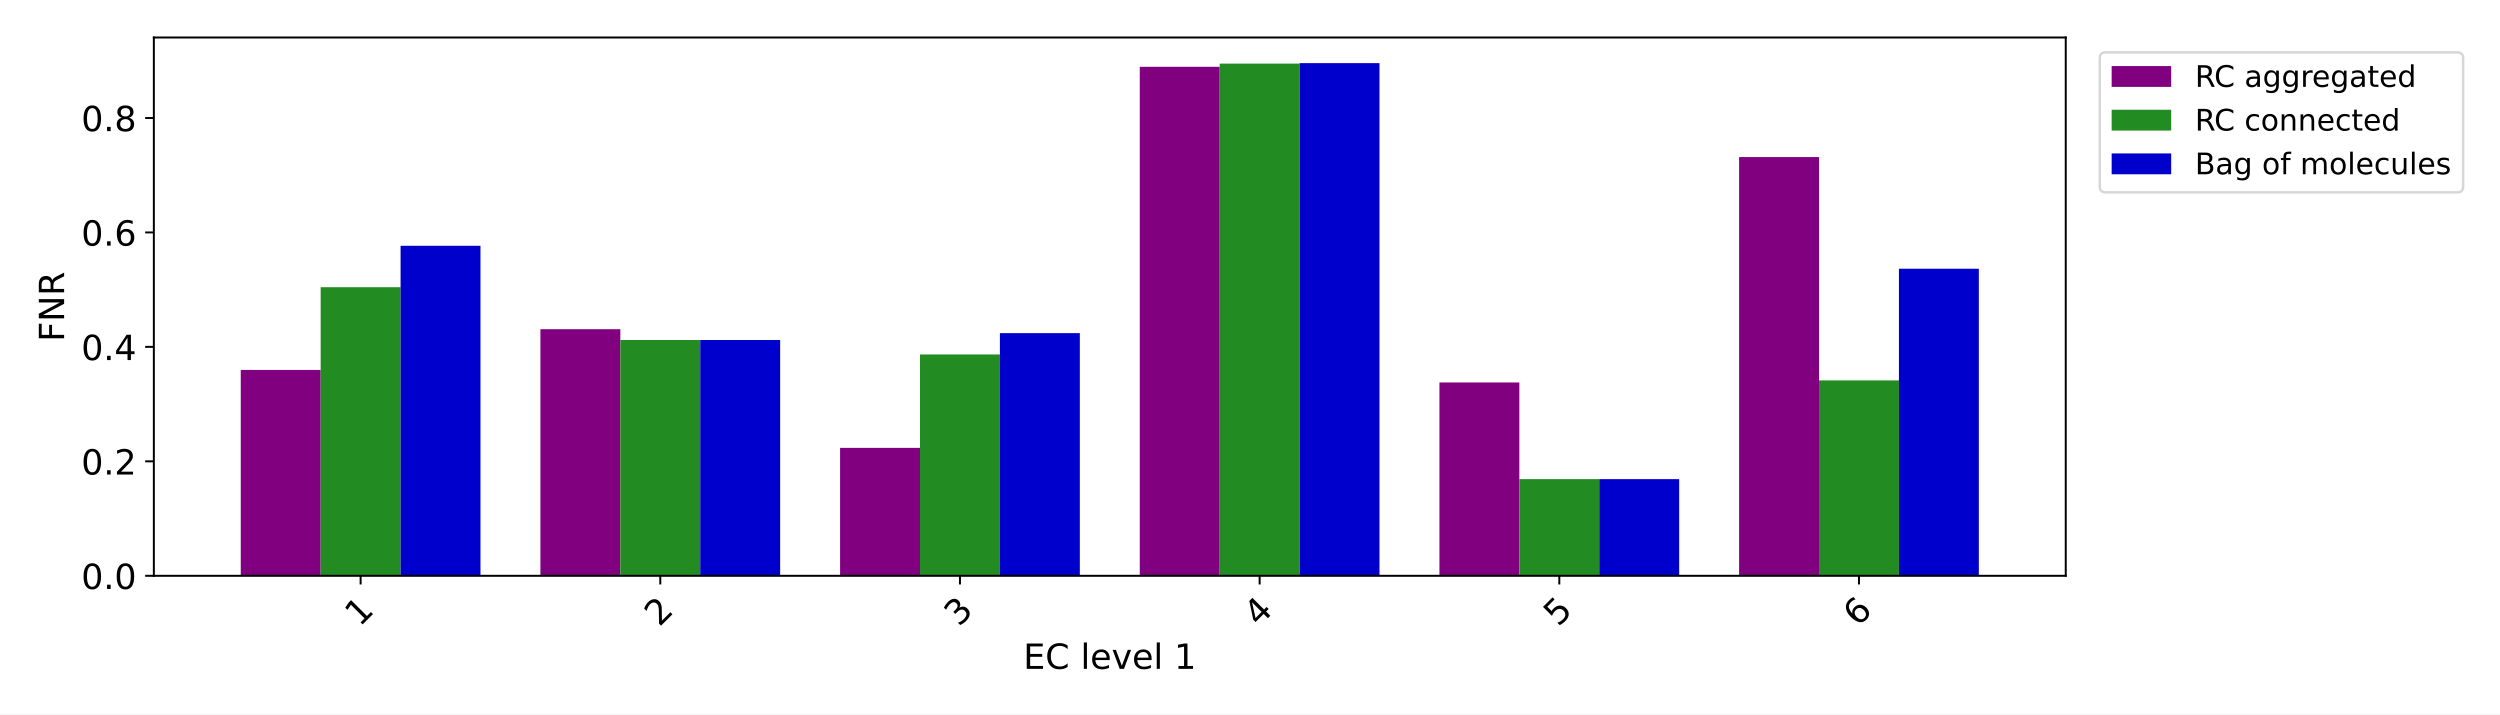
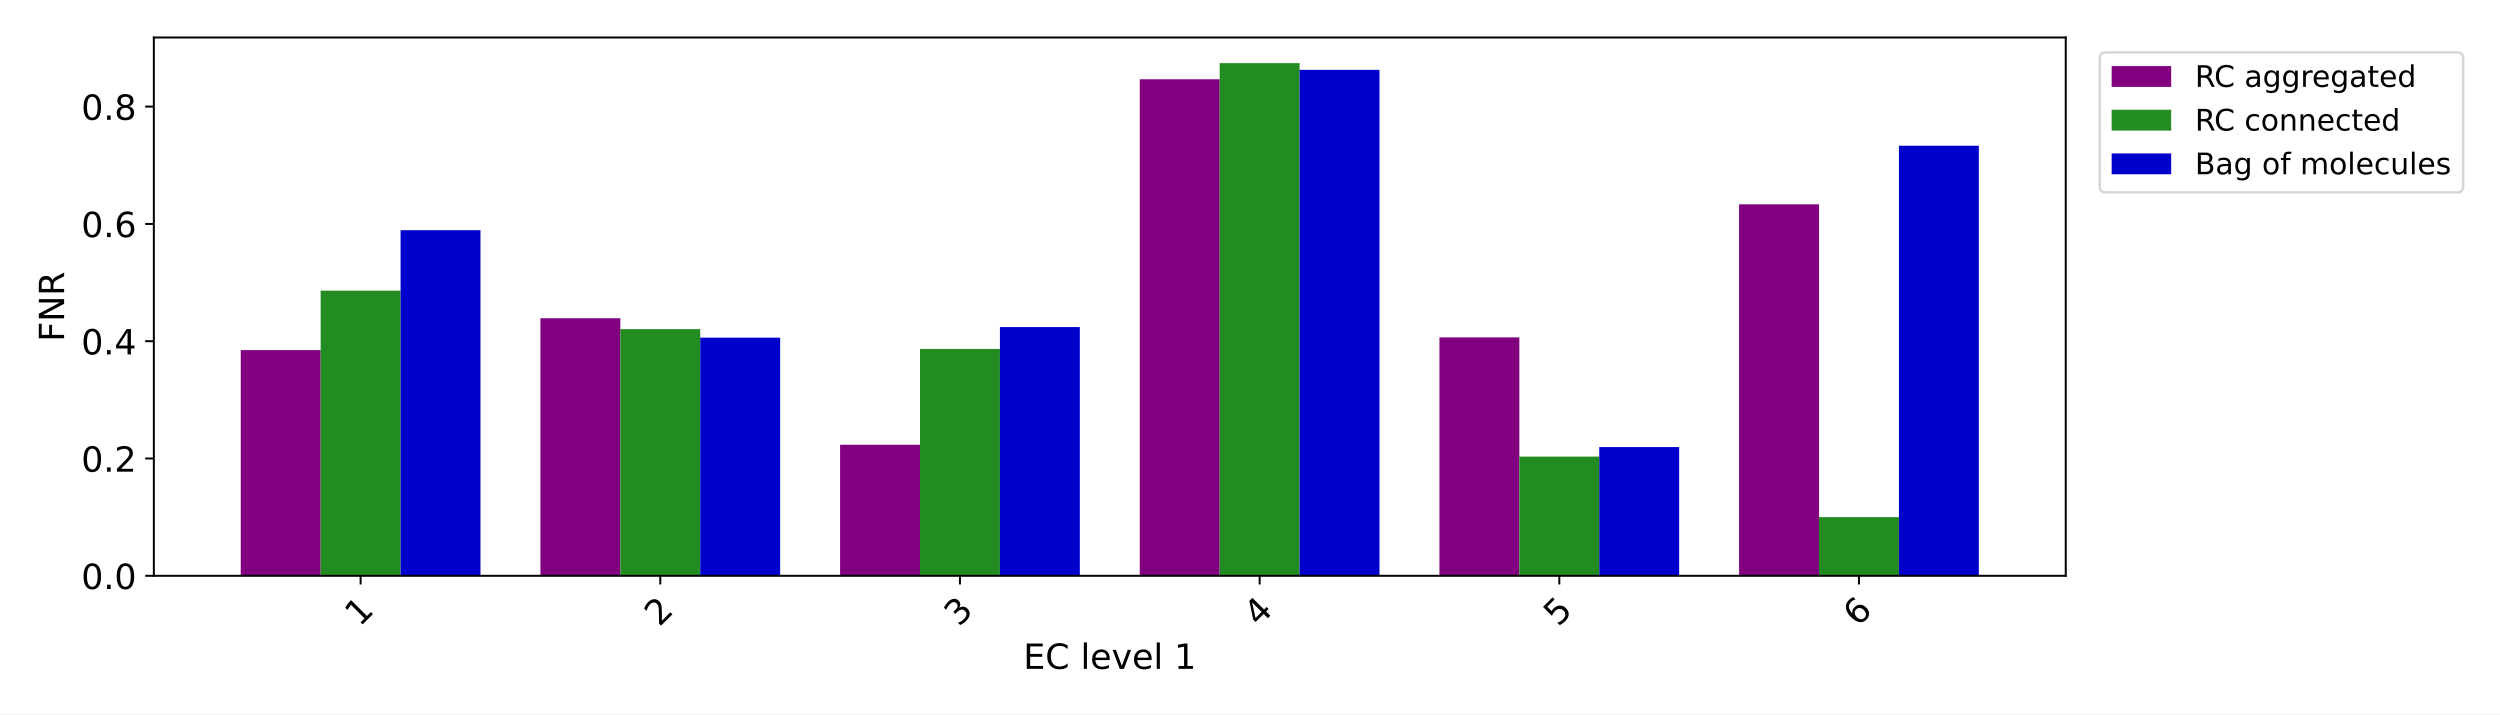
<svg xmlns="http://www.w3.org/2000/svg" xmlns:xlink="http://www.w3.org/1999/xlink" width="1008pt" height="288pt" viewBox="0 0 1008 288" version="1.1">
  <defs>
    <style type="text/css">*{stroke-linejoin: round; stroke-linecap: butt}</style>
  </defs>
  <g id="figure_1">
    <g id="patch_1">
      <path d="M 0 288  L 1008 288  L 1008 0  L 0 0  z " style="fill: #ffffff" />
    </g>
    <g id="axes_1">
      <g id="patch_2">
        <path d="M 62.03 232.163  L 832.908 232.163  L 832.908 15.12  L 62.03 15.12  z " style="fill: #ffffff" />
      </g>
      <g id="patch_3">
-         <path d="M 97.07 232.163  L 129.291 232.163  L 129.291 149.159  L 97.07 149.159  z " clip-path="url(#p3cc0a8c958)" style="fill: #800080" />
+         <path d="M 97.07 232.163  L 129.291 232.163  L 129.291 141.146  L 97.07 141.146  z " clip-path="url(#p5e3c89ec47)" style="fill: #800080" />
      </g>
      <g id="patch_4">
-         <path d="M 217.897 232.163  L 250.118 232.163  L 250.118 132.742  L 217.897 132.742  z " clip-path="url(#p3cc0a8c958)" style="fill: #800080" />
+         <path d="M 217.897 232.163  L 250.118 232.163  L 250.118 128.317  L 217.897 128.317  z " clip-path="url(#p5e3c89ec47)" style="fill: #800080" />
      </g>
      <g id="patch_5">
-         <path d="M 338.724 232.163  L 370.945 232.163  L 370.945 180.593  L 338.724 180.593  z " clip-path="url(#p3cc0a8c958)" style="fill: #800080" />
+         <path d="M 338.724 232.163  L 370.945 232.163  L 370.945 179.313  L 338.724 179.313  z " clip-path="url(#p5e3c89ec47)" style="fill: #800080" />
      </g>
      <g id="patch_6">
-         <path d="M 459.552 232.163  L 491.772 232.163  L 491.772 26.934  L 459.552 26.934  z " clip-path="url(#p3cc0a8c958)" style="fill: #800080" />
+         <path d="M 459.552 232.163  L 491.772 232.163  L 491.772 31.949  L 459.552 31.949  z " clip-path="url(#p5e3c89ec47)" style="fill: #800080" />
      </g>
      <g id="patch_7">
-         <path d="M 580.379 232.163  L 612.6 232.163  L 612.6 154.209  L 580.379 154.209  z " clip-path="url(#p3cc0a8c958)" style="fill: #800080" />
+         <path d="M 580.379 232.163  L 612.6 232.163  L 612.6 136.037  L 580.379 136.037  z " clip-path="url(#p5e3c89ec47)" style="fill: #800080" />
      </g>
      <g id="patch_8">
-         <path d="M 701.206 232.163  L 733.427 232.163  L 733.427 63.326  L 701.206 63.326  z " clip-path="url(#p3cc0a8c958)" style="fill: #800080" />
+         <path d="M 701.206 232.163  L 733.427 232.163  L 733.427 82.399  L 701.206 82.399  z " clip-path="url(#p5e3c89ec47)" style="fill: #800080" />
      </g>
      <g id="patch_9">
-         <path d="M 129.291 232.163  L 161.511 232.163  L 161.511 115.798  L 129.291 115.798  z " clip-path="url(#p3cc0a8c958)" style="fill: #228b22" />
+         <path d="M 129.291 232.163  L 161.511 232.163  L 161.511 117.194  L 129.291 117.194  z " clip-path="url(#p5e3c89ec47)" style="fill: #228b22" />
      </g>
      <g id="patch_10">
-         <path d="M 250.118 232.163  L 282.338 232.163  L 282.338 137.078  L 250.118 137.078  z " clip-path="url(#p3cc0a8c958)" style="fill: #228b22" />
+         <path d="M 250.118 232.163  L 282.338 232.163  L 282.338 132.696  L 250.118 132.696  z " clip-path="url(#p5e3c89ec47)" style="fill: #228b22" />
      </g>
      <g id="patch_11">
-         <path d="M 370.945 232.163  L 403.166 232.163  L 403.166 142.907  L 370.945 142.907  z " clip-path="url(#p3cc0a8c958)" style="fill: #228b22" />
+         <path d="M 370.945 232.163  L 403.166 232.163  L 403.166 140.692  L 370.945 140.692  z " clip-path="url(#p5e3c89ec47)" style="fill: #228b22" />
      </g>
      <g id="patch_12">
-         <path d="M 491.772 232.163  L 523.993 232.163  L 523.993 25.64  L 491.772 25.64  z " clip-path="url(#p3cc0a8c958)" style="fill: #228b22" />
+         <path d="M 491.772 232.163  L 523.993 232.163  L 523.993 25.455  L 491.772 25.455  z " clip-path="url(#p5e3c89ec47)" style="fill: #228b22" />
      </g>
      <g id="patch_13">
-         <path d="M 612.6 232.163  L 644.82 232.163  L 644.82 193.186  L 612.6 193.186  z " clip-path="url(#p3cc0a8c958)" style="fill: #228b22" />
+         <path d="M 612.6 232.163  L 644.82 232.163  L 644.82 184.1  L 612.6 184.1  z " clip-path="url(#p5e3c89ec47)" style="fill: #228b22" />
      </g>
      <g id="patch_14">
-         <path d="M 733.427 232.163  L 765.647 232.163  L 765.647 153.372  L 733.427 153.372  z " clip-path="url(#p3cc0a8c958)" style="fill: #228b22" />
+         <path d="M 733.427 232.163  L 765.647 232.163  L 765.647 208.516  L 733.427 208.516  z " clip-path="url(#p5e3c89ec47)" style="fill: #228b22" />
      </g>
      <g id="patch_15">
-         <path d="M 161.511 232.163  L 193.732 232.163  L 193.732 99.118  L 161.511 99.118  z " clip-path="url(#p3cc0a8c958)" style="fill: #0000cd" />
+         <path d="M 161.511 232.163  L 193.732 232.163  L 193.732 92.807  L 161.511 92.807  z " clip-path="url(#p5e3c89ec47)" style="fill: #0000cd" />
      </g>
      <g id="patch_16">
-         <path d="M 282.338 232.163  L 314.559 232.163  L 314.559 137.078  L 282.338 137.078  z " clip-path="url(#p3cc0a8c958)" style="fill: #0000cd" />
+         <path d="M 282.338 232.163  L 314.559 232.163  L 314.559 136.136  L 282.338 136.136  z " clip-path="url(#p5e3c89ec47)" style="fill: #0000cd" />
      </g>
      <g id="patch_17">
-         <path d="M 403.166 232.163  L 435.386 232.163  L 435.386 134.312  L 403.166 134.312  z " clip-path="url(#p3cc0a8c958)" style="fill: #0000cd" />
+         <path d="M 403.166 232.163  L 435.386 232.163  L 435.386 131.884  L 403.166 131.884  z " clip-path="url(#p5e3c89ec47)" style="fill: #0000cd" />
      </g>
      <g id="patch_18">
-         <path d="M 523.993 232.163  L 556.214 232.163  L 556.214 25.455  L 523.993 25.455  z " clip-path="url(#p3cc0a8c958)" style="fill: #0000cd" />
+         <path d="M 523.993 232.163  L 556.214 232.163  L 556.214 28.161  L 523.993 28.161  z " clip-path="url(#p5e3c89ec47)" style="fill: #0000cd" />
      </g>
      <g id="patch_19">
-         <path d="M 644.82 232.163  L 677.041 232.163  L 677.041 193.186  L 644.82 193.186  z " clip-path="url(#p3cc0a8c958)" style="fill: #0000cd" />
+         <path d="M 644.82 232.163  L 677.041 232.163  L 677.041 180.255  L 644.82 180.255  z " clip-path="url(#p5e3c89ec47)" style="fill: #0000cd" />
      </g>
      <g id="patch_20">
-         <path d="M 765.647 232.163  L 797.868 232.163  L 797.868 108.349  L 765.647 108.349  z " clip-path="url(#p3cc0a8c958)" style="fill: #0000cd" />
+         <path d="M 765.647 232.163  L 797.868 232.163  L 797.868 58.752  L 765.647 58.752  z " clip-path="url(#p5e3c89ec47)" style="fill: #0000cd" />
      </g>
      <g id="matplotlib.axis_1">
        <g id="xtick_1">
          <g id="line2d_1">
            <defs>
-               <path id="m8698538cf5" d="M 0 0  L 0 3.5  " style="stroke: #000000; stroke-width: 0.8" />
-             </defs>
-             <g>
-               <use xlink:href="#m8698538cf5" x="145.401" y="232.163" style="stroke: #000000; stroke-width: 0.8" />
+               <path id="mb5088e6387" d="M 0 0  L 0 3.5  " style="stroke: #000000; stroke-width: 0.8" />
+             </defs>
+             <g>
+               <use xlink:href="#mb5088e6387" x="145.401" y="232.163" style="stroke: #000000; stroke-width: 0.8" />
            </g>
          </g>
          <g id="text_1">
            <g transform="translate(144.9832 252.9834) rotate(-45) scale(0.14 -0.14)">
              <defs>
                <path id="DejaVuSans-31" d="M 794 531  L 1825 531  L 1825 4091  L 703 3866  L 703 4441  L 1819 4666  L 2450 4666  L 2450 531  L 3481 531  L 3481 0  L 794 0  L 794 531  z " transform="scale(0.015625)" />
              </defs>
              <use xlink:href="#DejaVuSans-31" />
            </g>
          </g>
        </g>
        <g id="xtick_2">
          <g id="line2d_2">
            <g>
-               <use xlink:href="#m8698538cf5" x="266.228" y="232.163" style="stroke: #000000; stroke-width: 0.8" />
+               <use xlink:href="#mb5088e6387" x="266.228" y="232.163" style="stroke: #000000; stroke-width: 0.8" />
            </g>
          </g>
          <g id="text_2">
            <g transform="translate(265.8105 252.9834) rotate(-45) scale(0.14 -0.14)">
              <defs>
                <path id="DejaVuSans-32" d="M 1228 531  L 3431 531  L 3431 0  L 469 0  L 469 531  Q 828 903 1448 1529  Q 2069 2156 2228 2338  Q 2531 2678 2651 2914  Q 2772 3150 2772 3378  Q 2772 3750 2511 3984  Q 2250 4219 1831 4219  Q 1534 4219 1204 4116  Q 875 4013 500 3803  L 500 4441  Q 881 4594 1212 4672  Q 1544 4750 1819 4750  Q 2544 4750 2975 4387  Q 3406 4025 3406 3419  Q 3406 3131 3298 2873  Q 3191 2616 2906 2266  Q 2828 2175 2409 1742  Q 1991 1309 1228 531  z " transform="scale(0.015625)" />
              </defs>
              <use xlink:href="#DejaVuSans-32" />
            </g>
          </g>
        </g>
        <g id="xtick_3">
          <g id="line2d_3">
            <g>
-               <use xlink:href="#m8698538cf5" x="387.055" y="232.163" style="stroke: #000000; stroke-width: 0.8" />
+               <use xlink:href="#mb5088e6387" x="387.055" y="232.163" style="stroke: #000000; stroke-width: 0.8" />
            </g>
          </g>
          <g id="text_3">
            <g transform="translate(386.6377 252.9834) rotate(-45) scale(0.14 -0.14)">
              <defs>
                <path id="DejaVuSans-33" d="M 2597 2516  Q 3050 2419 3304 2112  Q 3559 1806 3559 1356  Q 3559 666 3084 287  Q 2609 -91 1734 -91  Q 1441 -91 1130 -33  Q 819 25 488 141  L 488 750  Q 750 597 1062 519  Q 1375 441 1716 441  Q 2309 441 2620 675  Q 2931 909 2931 1356  Q 2931 1769 2642 2001  Q 2353 2234 1838 2234  L 1294 2234  L 1294 2753  L 1863 2753  Q 2328 2753 2575 2939  Q 2822 3125 2822 3475  Q 2822 3834 2567 4026  Q 2313 4219 1838 4219  Q 1578 4219 1281 4162  Q 984 4106 628 3988  L 628 4550  Q 988 4650 1302 4700  Q 1616 4750 1894 4750  Q 2613 4750 3031 4423  Q 3450 4097 3450 3541  Q 3450 3153 3228 2886  Q 3006 2619 2597 2516  z " transform="scale(0.015625)" />
              </defs>
              <use xlink:href="#DejaVuSans-33" />
            </g>
          </g>
        </g>
        <g id="xtick_4">
          <g id="line2d_4">
            <g>
-               <use xlink:href="#m8698538cf5" x="507.883" y="232.163" style="stroke: #000000; stroke-width: 0.8" />
+               <use xlink:href="#mb5088e6387" x="507.883" y="232.163" style="stroke: #000000; stroke-width: 0.8" />
            </g>
          </g>
          <g id="text_4">
            <g transform="translate(507.465 252.9834) rotate(-45) scale(0.14 -0.14)">
              <defs>
                <path id="DejaVuSans-34" d="M 2419 4116  L 825 1625  L 2419 1625  L 2419 4116  z M 2253 4666  L 3047 4666  L 3047 1625  L 3713 1625  L 3713 1100  L 3047 1100  L 3047 0  L 2419 0  L 2419 1100  L 313 1100  L 313 1709  L 2253 4666  z " transform="scale(0.015625)" />
              </defs>
              <use xlink:href="#DejaVuSans-34" />
            </g>
          </g>
        </g>
        <g id="xtick_5">
          <g id="line2d_5">
            <g>
-               <use xlink:href="#m8698538cf5" x="628.71" y="232.163" style="stroke: #000000; stroke-width: 0.8" />
+               <use xlink:href="#mb5088e6387" x="628.71" y="232.163" style="stroke: #000000; stroke-width: 0.8" />
            </g>
          </g>
          <g id="text_5">
            <g transform="translate(628.2923 252.9834) rotate(-45) scale(0.14 -0.14)">
              <defs>
                <path id="DejaVuSans-35" d="M 691 4666  L 3169 4666  L 3169 4134  L 1269 4134  L 1269 2991  Q 1406 3038 1543 3061  Q 1681 3084 1819 3084  Q 2600 3084 3056 2656  Q 3513 2228 3513 1497  Q 3513 744 3044 326  Q 2575 -91 1722 -91  Q 1428 -91 1123 -41  Q 819 9 494 109  L 494 744  Q 775 591 1075 516  Q 1375 441 1709 441  Q 2250 441 2565 725  Q 2881 1009 2881 1497  Q 2881 1984 2565 2268  Q 2250 2553 1709 2553  Q 1456 2553 1204 2497  Q 953 2441 691 2322  L 691 4666  z " transform="scale(0.015625)" />
              </defs>
              <use xlink:href="#DejaVuSans-35" />
            </g>
          </g>
        </g>
        <g id="xtick_6">
          <g id="line2d_6">
            <g>
-               <use xlink:href="#m8698538cf5" x="749.537" y="232.163" style="stroke: #000000; stroke-width: 0.8" />
+               <use xlink:href="#mb5088e6387" x="749.537" y="232.163" style="stroke: #000000; stroke-width: 0.8" />
            </g>
          </g>
          <g id="text_6">
            <g transform="translate(749.1195 252.9834) rotate(-45) scale(0.14 -0.14)">
              <defs>
                <path id="DejaVuSans-36" d="M 2113 2584  Q 1688 2584 1439 2293  Q 1191 2003 1191 1497  Q 1191 994 1439 701  Q 1688 409 2113 409  Q 2538 409 2786 701  Q 3034 994 3034 1497  Q 3034 2003 2786 2293  Q 2538 2584 2113 2584  z M 3366 4563  L 3366 3988  Q 3128 4100 2886 4159  Q 2644 4219 2406 4219  Q 1781 4219 1451 3797  Q 1122 3375 1075 2522  Q 1259 2794 1537 2939  Q 1816 3084 2150 3084  Q 2853 3084 3261 2657  Q 3669 2231 3669 1497  Q 3669 778 3244 343  Q 2819 -91 2113 -91  Q 1303 -91 875 529  Q 447 1150 447 2328  Q 447 3434 972 4092  Q 1497 4750 2381 4750  Q 2619 4750 2861 4703  Q 3103 4656 3366 4563  z " transform="scale(0.015625)" />
              </defs>
              <use xlink:href="#DejaVuSans-36" />
            </g>
          </g>
        </g>
        <g id="text_7">
          <g transform="translate(412.6079 269.68) scale(0.14 -0.14)">
            <defs>
              <path id="DejaVuSans-45" d="M 628 4666  L 3578 4666  L 3578 4134  L 1259 4134  L 1259 2753  L 3481 2753  L 3481 2222  L 1259 2222  L 1259 531  L 3634 531  L 3634 0  L 628 0  L 628 4666  z " transform="scale(0.015625)" />
              <path id="DejaVuSans-43" d="M 4122 4306  L 4122 3641  Q 3803 3938 3442 4084  Q 3081 4231 2675 4231  Q 1875 4231 1450 3742  Q 1025 3253 1025 2328  Q 1025 1406 1450 917  Q 1875 428 2675 428  Q 3081 428 3442 575  Q 3803 722 4122 1019  L 4122 359  Q 3791 134 3420 21  Q 3050 -91 2638 -91  Q 1578 -91 968 557  Q 359 1206 359 2328  Q 359 3453 968 4101  Q 1578 4750 2638 4750  Q 3056 4750 3426 4639  Q 3797 4528 4122 4306  z " transform="scale(0.015625)" />
              <path id="DejaVuSans-20" transform="scale(0.015625)" />
              <path id="DejaVuSans-6c" d="M 603 4863  L 1178 4863  L 1178 0  L 603 0  L 603 4863  z " transform="scale(0.015625)" />
              <path id="DejaVuSans-65" d="M 3597 1894  L 3597 1613  L 953 1613  Q 991 1019 1311 708  Q 1631 397 2203 397  Q 2534 397 2845 478  Q 3156 559 3463 722  L 3463 178  Q 3153 47 2828 -22  Q 2503 -91 2169 -91  Q 1331 -91 842 396  Q 353 884 353 1716  Q 353 2575 817 3079  Q 1281 3584 2069 3584  Q 2775 3584 3186 3129  Q 3597 2675 3597 1894  z M 3022 2063  Q 3016 2534 2758 2815  Q 2500 3097 2075 3097  Q 1594 3097 1305 2825  Q 1016 2553 972 2059  L 3022 2063  z " transform="scale(0.015625)" />
              <path id="DejaVuSans-76" d="M 191 3500  L 800 3500  L 1894 563  L 2988 3500  L 3597 3500  L 2284 0  L 1503 0  L 191 3500  z " transform="scale(0.015625)" />
            </defs>
            <use xlink:href="#DejaVuSans-45" />
            <use xlink:href="#DejaVuSans-43" x="63.184" />
            <use xlink:href="#DejaVuSans-20" x="133.008" />
            <use xlink:href="#DejaVuSans-6c" x="164.795" />
            <use xlink:href="#DejaVuSans-65" x="192.578" />
            <use xlink:href="#DejaVuSans-76" x="254.102" />
            <use xlink:href="#DejaVuSans-65" x="313.281" />
            <use xlink:href="#DejaVuSans-6c" x="374.805" />
            <use xlink:href="#DejaVuSans-20" x="402.588" />
            <use xlink:href="#DejaVuSans-31" x="434.375" />
          </g>
        </g>
      </g>
      <g id="matplotlib.axis_2">
        <g id="ytick_1">
          <g id="line2d_7">
            <defs>
-               <path id="m3362ef07c3" d="M 0 0  L -3.5 0  " style="stroke: #000000; stroke-width: 0.8" />
-             </defs>
-             <g>
-               <use xlink:href="#m3362ef07c3" x="62.03" y="232.163" style="stroke: #000000; stroke-width: 0.8" />
+               <path id="m36f5848313" d="M 0 0  L -3.5 0  " style="stroke: #000000; stroke-width: 0.8" />
+             </defs>
+             <g>
+               <use xlink:href="#m36f5848313" x="62.03" y="232.163" style="stroke: #000000; stroke-width: 0.8" />
            </g>
          </g>
          <g id="text_8">
            <g transform="translate(32.76562 237.4817) scale(0.14 -0.14)">
              <defs>
                <path id="DejaVuSans-30" d="M 2034 4250  Q 1547 4250 1301 3770  Q 1056 3291 1056 2328  Q 1056 1369 1301 889  Q 1547 409 2034 409  Q 2525 409 2770 889  Q 3016 1369 3016 2328  Q 3016 3291 2770 3770  Q 2525 4250 2034 4250  z M 2034 4750  Q 2819 4750 3233 4129  Q 3647 3509 3647 2328  Q 3647 1150 3233 529  Q 2819 -91 2034 -91  Q 1250 -91 836 529  Q 422 1150 422 2328  Q 422 3509 836 4129  Q 1250 4750 2034 4750  z " transform="scale(0.015625)" />
                <path id="DejaVuSans-2e" d="M 684 794  L 1344 794  L 1344 0  L 684 0  L 684 794  z " transform="scale(0.015625)" />
              </defs>
              <use xlink:href="#DejaVuSans-30" />
              <use xlink:href="#DejaVuSans-2e" x="63.623" />
              <use xlink:href="#DejaVuSans-30" x="95.41" />
            </g>
          </g>
        </g>
        <g id="ytick_2">
          <g id="line2d_8">
            <g>
-               <use xlink:href="#m3362ef07c3" x="62.03" y="186.014" style="stroke: #000000; stroke-width: 0.8" />
+               <use xlink:href="#m36f5848313" x="62.03" y="184.869" style="stroke: #000000; stroke-width: 0.8" />
            </g>
          </g>
          <g id="text_9">
-             <g transform="translate(32.76562 191.3331) scale(0.14 -0.14)">
+             <g transform="translate(32.76562 190.1879) scale(0.14 -0.14)">
              <use xlink:href="#DejaVuSans-30" />
              <use xlink:href="#DejaVuSans-2e" x="63.623" />
              <use xlink:href="#DejaVuSans-32" x="95.41" />
            </g>
          </g>
        </g>
        <g id="ytick_3">
          <g id="line2d_9">
            <g>
-               <use xlink:href="#m3362ef07c3" x="62.03" y="139.866" style="stroke: #000000; stroke-width: 0.8" />
+               <use xlink:href="#m36f5848313" x="62.03" y="137.575" style="stroke: #000000; stroke-width: 0.8" />
            </g>
          </g>
          <g id="text_10">
-             <g transform="translate(32.76562 145.1844) scale(0.14 -0.14)">
+             <g transform="translate(32.76562 142.8941) scale(0.14 -0.14)">
              <use xlink:href="#DejaVuSans-30" />
              <use xlink:href="#DejaVuSans-2e" x="63.623" />
              <use xlink:href="#DejaVuSans-34" x="95.41" />
            </g>
          </g>
        </g>
        <g id="ytick_4">
          <g id="line2d_10">
            <g>
-               <use xlink:href="#m3362ef07c3" x="62.03" y="93.717" style="stroke: #000000; stroke-width: 0.8" />
+               <use xlink:href="#m36f5848313" x="62.03" y="90.281" style="stroke: #000000; stroke-width: 0.8" />
            </g>
          </g>
          <g id="text_11">
-             <g transform="translate(32.76562 99.03581) scale(0.14 -0.14)">
+             <g transform="translate(32.76562 95.60033) scale(0.14 -0.14)">
              <use xlink:href="#DejaVuSans-30" />
              <use xlink:href="#DejaVuSans-2e" x="63.623" />
              <use xlink:href="#DejaVuSans-36" x="95.41" />
            </g>
          </g>
        </g>
        <g id="ytick_5">
          <g id="line2d_11">
            <g>
-               <use xlink:href="#m3362ef07c3" x="62.03" y="47.568" style="stroke: #000000; stroke-width: 0.8" />
+               <use xlink:href="#m36f5848313" x="62.03" y="42.988" style="stroke: #000000; stroke-width: 0.8" />
            </g>
          </g>
          <g id="text_12">
-             <g transform="translate(32.76562 52.88717) scale(0.14 -0.14)">
+             <g transform="translate(32.76562 48.30653) scale(0.14 -0.14)">
              <defs>
                <path id="DejaVuSans-38" d="M 2034 2216  Q 1584 2216 1326 1975  Q 1069 1734 1069 1313  Q 1069 891 1326 650  Q 1584 409 2034 409  Q 2484 409 2743 651  Q 3003 894 3003 1313  Q 3003 1734 2745 1975  Q 2488 2216 2034 2216  z M 1403 2484  Q 997 2584 770 2862  Q 544 3141 544 3541  Q 544 4100 942 4425  Q 1341 4750 2034 4750  Q 2731 4750 3128 4425  Q 3525 4100 3525 3541  Q 3525 3141 3298 2862  Q 3072 2584 2669 2484  Q 3125 2378 3379 2068  Q 3634 1759 3634 1313  Q 3634 634 3220 271  Q 2806 -91 2034 -91  Q 1263 -91 848 271  Q 434 634 434 1313  Q 434 1759 690 2068  Q 947 2378 1403 2484  z M 1172 3481  Q 1172 3119 1398 2916  Q 1625 2713 2034 2713  Q 2441 2713 2670 2916  Q 2900 3119 2900 3481  Q 2900 3844 2670 4047  Q 2441 4250 2034 4250  Q 1625 4250 1398 4047  Q 1172 3844 1172 3481  z " transform="scale(0.015625)" />
              </defs>
              <use xlink:href="#DejaVuSans-30" />
              <use xlink:href="#DejaVuSans-2e" x="63.623" />
              <use xlink:href="#DejaVuSans-38" x="95.41" />
            </g>
          </g>
        </g>
        <g id="text_13">
          <g transform="translate(25.85406 137.7683) rotate(-90) scale(0.14 -0.14)">
            <defs>
              <path id="DejaVuSans-46" d="M 628 4666  L 3309 4666  L 3309 4134  L 1259 4134  L 1259 2759  L 3109 2759  L 3109 2228  L 1259 2228  L 1259 0  L 628 0  L 628 4666  z " transform="scale(0.015625)" />
              <path id="DejaVuSans-4e" d="M 628 4666  L 1478 4666  L 3547 763  L 3547 4666  L 4159 4666  L 4159 0  L 3309 0  L 1241 3903  L 1241 0  L 628 0  L 628 4666  z " transform="scale(0.015625)" />
              <path id="DejaVuSans-52" d="M 2841 2188  Q 3044 2119 3236 1894  Q 3428 1669 3622 1275  L 4263 0  L 3584 0  L 2988 1197  Q 2756 1666 2539 1819  Q 2322 1972 1947 1972  L 1259 1972  L 1259 0  L 628 0  L 628 4666  L 2053 4666  Q 2853 4666 3247 4331  Q 3641 3997 3641 3322  Q 3641 2881 3436 2590  Q 3231 2300 2841 2188  z M 1259 4147  L 1259 2491  L 2053 2491  Q 2509 2491 2742 2702  Q 2975 2913 2975 3322  Q 2975 3731 2742 3939  Q 2509 4147 2053 4147  L 1259 4147  z " transform="scale(0.015625)" />
            </defs>
            <use xlink:href="#DejaVuSans-46" />
            <use xlink:href="#DejaVuSans-4e" x="57.52" />
            <use xlink:href="#DejaVuSans-52" x="132.324" />
          </g>
        </g>
      </g>
      <g id="patch_21">
        <path d="M 62.03 232.163  L 62.03 15.12  " style="fill: none; stroke: #000000; stroke-width: 0.8; stroke-linejoin: miter; stroke-linecap: square" />
      </g>
      <g id="patch_22">
        <path d="M 832.908 232.163  L 832.908 15.12  " style="fill: none; stroke: #000000; stroke-width: 0.8; stroke-linejoin: miter; stroke-linecap: square" />
      </g>
      <g id="patch_23">
        <path d="M 62.03 232.163  L 832.908 232.163  " style="fill: none; stroke: #000000; stroke-width: 0.8; stroke-linejoin: miter; stroke-linecap: square" />
      </g>
      <g id="patch_24">
        <path d="M 62.03 15.12  L 832.908 15.12  " style="fill: none; stroke: #000000; stroke-width: 0.8; stroke-linejoin: miter; stroke-linecap: square" />
      </g>
      <g id="legend_1">
        <g id="patch_25">
          <path d="M 849.017 77.561  L 990.737 77.561  Q 993.137 77.561 993.137 75.161  L 993.137 23.52  Q 993.137 21.12 990.737 21.12  L 849.017 21.12  Q 846.617 21.12 846.617 23.52  L 846.617 75.161  Q 846.617 77.561 849.017 77.561  z " style="fill: #ffffff; opacity: 0.8; stroke: #cccccc; stroke-linejoin: miter" />
        </g>
        <g id="patch_26">
          <path d="M 851.417 35.038  L 875.417 35.038  L 875.417 26.638  L 851.417 26.638  z " style="fill: #800080" />
        </g>
        <g id="text_14">
          <g transform="translate(885.0168 35.03813) scale(0.12 -0.12)">
            <defs>
              <path id="DejaVuSans-61" d="M 2194 1759  Q 1497 1759 1228 1600  Q 959 1441 959 1056  Q 959 750 1161 570  Q 1363 391 1709 391  Q 2188 391 2477 730  Q 2766 1069 2766 1631  L 2766 1759  L 2194 1759  z M 3341 1997  L 3341 0  L 2766 0  L 2766 531  Q 2569 213 2275 61  Q 1981 -91 1556 -91  Q 1019 -91 701 211  Q 384 513 384 1019  Q 384 1609 779 1909  Q 1175 2209 1959 2209  L 2766 2209  L 2766 2266  Q 2766 2663 2505 2880  Q 2244 3097 1772 3097  Q 1472 3097 1187 3025  Q 903 2953 641 2809  L 641 3341  Q 956 3463 1253 3523  Q 1550 3584 1831 3584  Q 2591 3584 2966 3190  Q 3341 2797 3341 1997  z " transform="scale(0.015625)" />
              <path id="DejaVuSans-67" d="M 2906 1791  Q 2906 2416 2648 2759  Q 2391 3103 1925 3103  Q 1463 3103 1205 2759  Q 947 2416 947 1791  Q 947 1169 1205 825  Q 1463 481 1925 481  Q 2391 481 2648 825  Q 2906 1169 2906 1791  z M 3481 434  Q 3481 -459 3084 -895  Q 2688 -1331 1869 -1331  Q 1566 -1331 1297 -1286  Q 1028 -1241 775 -1147  L 775 -588  Q 1028 -725 1275 -790  Q 1522 -856 1778 -856  Q 2344 -856 2625 -561  Q 2906 -266 2906 331  L 2906 616  Q 2728 306 2450 153  Q 2172 0 1784 0  Q 1141 0 747 490  Q 353 981 353 1791  Q 353 2603 747 3093  Q 1141 3584 1784 3584  Q 2172 3584 2450 3431  Q 2728 3278 2906 2969  L 2906 3500  L 3481 3500  L 3481 434  z " transform="scale(0.015625)" />
              <path id="DejaVuSans-72" d="M 2631 2963  Q 2534 3019 2420 3045  Q 2306 3072 2169 3072  Q 1681 3072 1420 2755  Q 1159 2438 1159 1844  L 1159 0  L 581 0  L 581 3500  L 1159 3500  L 1159 2956  Q 1341 3275 1631 3429  Q 1922 3584 2338 3584  Q 2397 3584 2469 3576  Q 2541 3569 2628 3553  L 2631 2963  z " transform="scale(0.015625)" />
              <path id="DejaVuSans-74" d="M 1172 4494  L 1172 3500  L 2356 3500  L 2356 3053  L 1172 3053  L 1172 1153  Q 1172 725 1289 603  Q 1406 481 1766 481  L 2356 481  L 2356 0  L 1766 0  Q 1100 0 847 248  Q 594 497 594 1153  L 594 3053  L 172 3053  L 172 3500  L 594 3500  L 594 4494  L 1172 4494  z " transform="scale(0.015625)" />
              <path id="DejaVuSans-64" d="M 2906 2969  L 2906 4863  L 3481 4863  L 3481 0  L 2906 0  L 2906 525  Q 2725 213 2448 61  Q 2172 -91 1784 -91  Q 1150 -91 751 415  Q 353 922 353 1747  Q 353 2572 751 3078  Q 1150 3584 1784 3584  Q 2172 3584 2448 3432  Q 2725 3281 2906 2969  z M 947 1747  Q 947 1113 1208 752  Q 1469 391 1925 391  Q 2381 391 2643 752  Q 2906 1113 2906 1747  Q 2906 2381 2643 2742  Q 2381 3103 1925 3103  Q 1469 3103 1208 2742  Q 947 2381 947 1747  z " transform="scale(0.015625)" />
            </defs>
            <use xlink:href="#DejaVuSans-52" />
            <use xlink:href="#DejaVuSans-43" x="64.482" />
            <use xlink:href="#DejaVuSans-20" x="134.307" />
            <use xlink:href="#DejaVuSans-61" x="166.094" />
            <use xlink:href="#DejaVuSans-67" x="227.373" />
            <use xlink:href="#DejaVuSans-67" x="290.85" />
            <use xlink:href="#DejaVuSans-72" x="354.326" />
            <use xlink:href="#DejaVuSans-65" x="393.189" />
            <use xlink:href="#DejaVuSans-67" x="454.713" />
            <use xlink:href="#DejaVuSans-61" x="518.189" />
            <use xlink:href="#DejaVuSans-74" x="579.469" />
            <use xlink:href="#DejaVuSans-65" x="618.678" />
            <use xlink:href="#DejaVuSans-64" x="680.201" />
          </g>
        </g>
        <g id="patch_27">
          <path d="M 851.417 52.652  L 875.417 52.652  L 875.417 44.252  L 851.417 44.252  z " style="fill: #228b22" />
        </g>
        <g id="text_15">
          <g transform="translate(885.0168 52.65187) scale(0.12 -0.12)">
            <defs>
              <path id="DejaVuSans-63" d="M 3122 3366  L 3122 2828  Q 2878 2963 2633 3030  Q 2388 3097 2138 3097  Q 1578 3097 1268 2742  Q 959 2388 959 1747  Q 959 1106 1268 751  Q 1578 397 2138 397  Q 2388 397 2633 464  Q 2878 531 3122 666  L 3122 134  Q 2881 22 2623 -34  Q 2366 -91 2075 -91  Q 1284 -91 818 406  Q 353 903 353 1747  Q 353 2603 823 3093  Q 1294 3584 2113 3584  Q 2378 3584 2631 3529  Q 2884 3475 3122 3366  z " transform="scale(0.015625)" />
              <path id="DejaVuSans-6f" d="M 1959 3097  Q 1497 3097 1228 2736  Q 959 2375 959 1747  Q 959 1119 1226 758  Q 1494 397 1959 397  Q 2419 397 2687 759  Q 2956 1122 2956 1747  Q 2956 2369 2687 2733  Q 2419 3097 1959 3097  z M 1959 3584  Q 2709 3584 3137 3096  Q 3566 2609 3566 1747  Q 3566 888 3137 398  Q 2709 -91 1959 -91  Q 1206 -91 779 398  Q 353 888 353 1747  Q 353 2609 779 3096  Q 1206 3584 1959 3584  z " transform="scale(0.015625)" />
              <path id="DejaVuSans-6e" d="M 3513 2113  L 3513 0  L 2938 0  L 2938 2094  Q 2938 2591 2744 2837  Q 2550 3084 2163 3084  Q 1697 3084 1428 2787  Q 1159 2491 1159 1978  L 1159 0  L 581 0  L 581 3500  L 1159 3500  L 1159 2956  Q 1366 3272 1645 3428  Q 1925 3584 2291 3584  Q 2894 3584 3203 3211  Q 3513 2838 3513 2113  z " transform="scale(0.015625)" />
            </defs>
            <use xlink:href="#DejaVuSans-52" />
            <use xlink:href="#DejaVuSans-43" x="64.482" />
            <use xlink:href="#DejaVuSans-20" x="134.307" />
            <use xlink:href="#DejaVuSans-63" x="166.094" />
            <use xlink:href="#DejaVuSans-6f" x="221.074" />
            <use xlink:href="#DejaVuSans-6e" x="282.256" />
            <use xlink:href="#DejaVuSans-6e" x="345.635" />
            <use xlink:href="#DejaVuSans-65" x="409.014" />
            <use xlink:href="#DejaVuSans-63" x="470.537" />
            <use xlink:href="#DejaVuSans-74" x="525.518" />
            <use xlink:href="#DejaVuSans-65" x="564.727" />
            <use xlink:href="#DejaVuSans-64" x="626.25" />
          </g>
        </g>
        <g id="patch_28">
          <path d="M 851.417 70.266  L 875.417 70.266  L 875.417 61.866  L 851.417 61.866  z " style="fill: #0000cd" />
        </g>
        <g id="text_16">
          <g transform="translate(885.0168 70.26562) scale(0.12 -0.12)">
            <defs>
              <path id="DejaVuSans-42" d="M 1259 2228  L 1259 519  L 2272 519  Q 2781 519 3026 730  Q 3272 941 3272 1375  Q 3272 1813 3026 2020  Q 2781 2228 2272 2228  L 1259 2228  z M 1259 4147  L 1259 2741  L 2194 2741  Q 2656 2741 2882 2914  Q 3109 3088 3109 3444  Q 3109 3797 2882 3972  Q 2656 4147 2194 4147  L 1259 4147  z M 628 4666  L 2241 4666  Q 2963 4666 3353 4366  Q 3744 4066 3744 3513  Q 3744 3084 3544 2831  Q 3344 2578 2956 2516  Q 3422 2416 3680 2098  Q 3938 1781 3938 1306  Q 3938 681 3513 340  Q 3088 0 2303 0  L 628 0  L 628 4666  z " transform="scale(0.015625)" />
              <path id="DejaVuSans-66" d="M 2375 4863  L 2375 4384  L 1825 4384  Q 1516 4384 1395 4259  Q 1275 4134 1275 3809  L 1275 3500  L 2222 3500  L 2222 3053  L 1275 3053  L 1275 0  L 697 0  L 697 3053  L 147 3053  L 147 3500  L 697 3500  L 697 3744  Q 697 4328 969 4595  Q 1241 4863 1831 4863  L 2375 4863  z " transform="scale(0.015625)" />
              <path id="DejaVuSans-6d" d="M 3328 2828  Q 3544 3216 3844 3400  Q 4144 3584 4550 3584  Q 5097 3584 5394 3201  Q 5691 2819 5691 2113  L 5691 0  L 5113 0  L 5113 2094  Q 5113 2597 4934 2840  Q 4756 3084 4391 3084  Q 3944 3084 3684 2787  Q 3425 2491 3425 1978  L 3425 0  L 2847 0  L 2847 2094  Q 2847 2600 2669 2842  Q 2491 3084 2119 3084  Q 1678 3084 1418 2786  Q 1159 2488 1159 1978  L 1159 0  L 581 0  L 581 3500  L 1159 3500  L 1159 2956  Q 1356 3278 1631 3431  Q 1906 3584 2284 3584  Q 2666 3584 2933 3390  Q 3200 3197 3328 2828  z " transform="scale(0.015625)" />
              <path id="DejaVuSans-75" d="M 544 1381  L 544 3500  L 1119 3500  L 1119 1403  Q 1119 906 1312 657  Q 1506 409 1894 409  Q 2359 409 2629 706  Q 2900 1003 2900 1516  L 2900 3500  L 3475 3500  L 3475 0  L 2900 0  L 2900 538  Q 2691 219 2414 64  Q 2138 -91 1772 -91  Q 1169 -91 856 284  Q 544 659 544 1381  z M 1991 3584  L 1991 3584  z " transform="scale(0.015625)" />
              <path id="DejaVuSans-73" d="M 2834 3397  L 2834 2853  Q 2591 2978 2328 3040  Q 2066 3103 1784 3103  Q 1356 3103 1142 2972  Q 928 2841 928 2578  Q 928 2378 1081 2264  Q 1234 2150 1697 2047  L 1894 2003  Q 2506 1872 2764 1633  Q 3022 1394 3022 966  Q 3022 478 2636 193  Q 2250 -91 1575 -91  Q 1294 -91 989 -36  Q 684 19 347 128  L 347 722  Q 666 556 975 473  Q 1284 391 1588 391  Q 1994 391 2212 530  Q 2431 669 2431 922  Q 2431 1156 2273 1281  Q 2116 1406 1581 1522  L 1381 1569  Q 847 1681 609 1914  Q 372 2147 372 2553  Q 372 3047 722 3315  Q 1072 3584 1716 3584  Q 2034 3584 2315 3537  Q 2597 3491 2834 3397  z " transform="scale(0.015625)" />
            </defs>
            <use xlink:href="#DejaVuSans-42" />
            <use xlink:href="#DejaVuSans-61" x="68.604" />
            <use xlink:href="#DejaVuSans-67" x="129.883" />
            <use xlink:href="#DejaVuSans-20" x="193.359" />
            <use xlink:href="#DejaVuSans-6f" x="225.146" />
            <use xlink:href="#DejaVuSans-66" x="286.328" />
            <use xlink:href="#DejaVuSans-20" x="321.533" />
            <use xlink:href="#DejaVuSans-6d" x="353.32" />
            <use xlink:href="#DejaVuSans-6f" x="450.732" />
            <use xlink:href="#DejaVuSans-6c" x="511.914" />
            <use xlink:href="#DejaVuSans-65" x="539.697" />
            <use xlink:href="#DejaVuSans-63" x="601.221" />
            <use xlink:href="#DejaVuSans-75" x="656.201" />
            <use xlink:href="#DejaVuSans-6c" x="719.58" />
            <use xlink:href="#DejaVuSans-65" x="747.363" />
            <use xlink:href="#DejaVuSans-73" x="808.887" />
          </g>
        </g>
      </g>
    </g>
  </g>
  <defs>
-     <clipPath id="p3cc0a8c958">
+     <clipPath id="p5e3c89ec47">
      <rect x="62.03" y="15.12" width="770.878" height="217.043" />
    </clipPath>
  </defs>
</svg>
